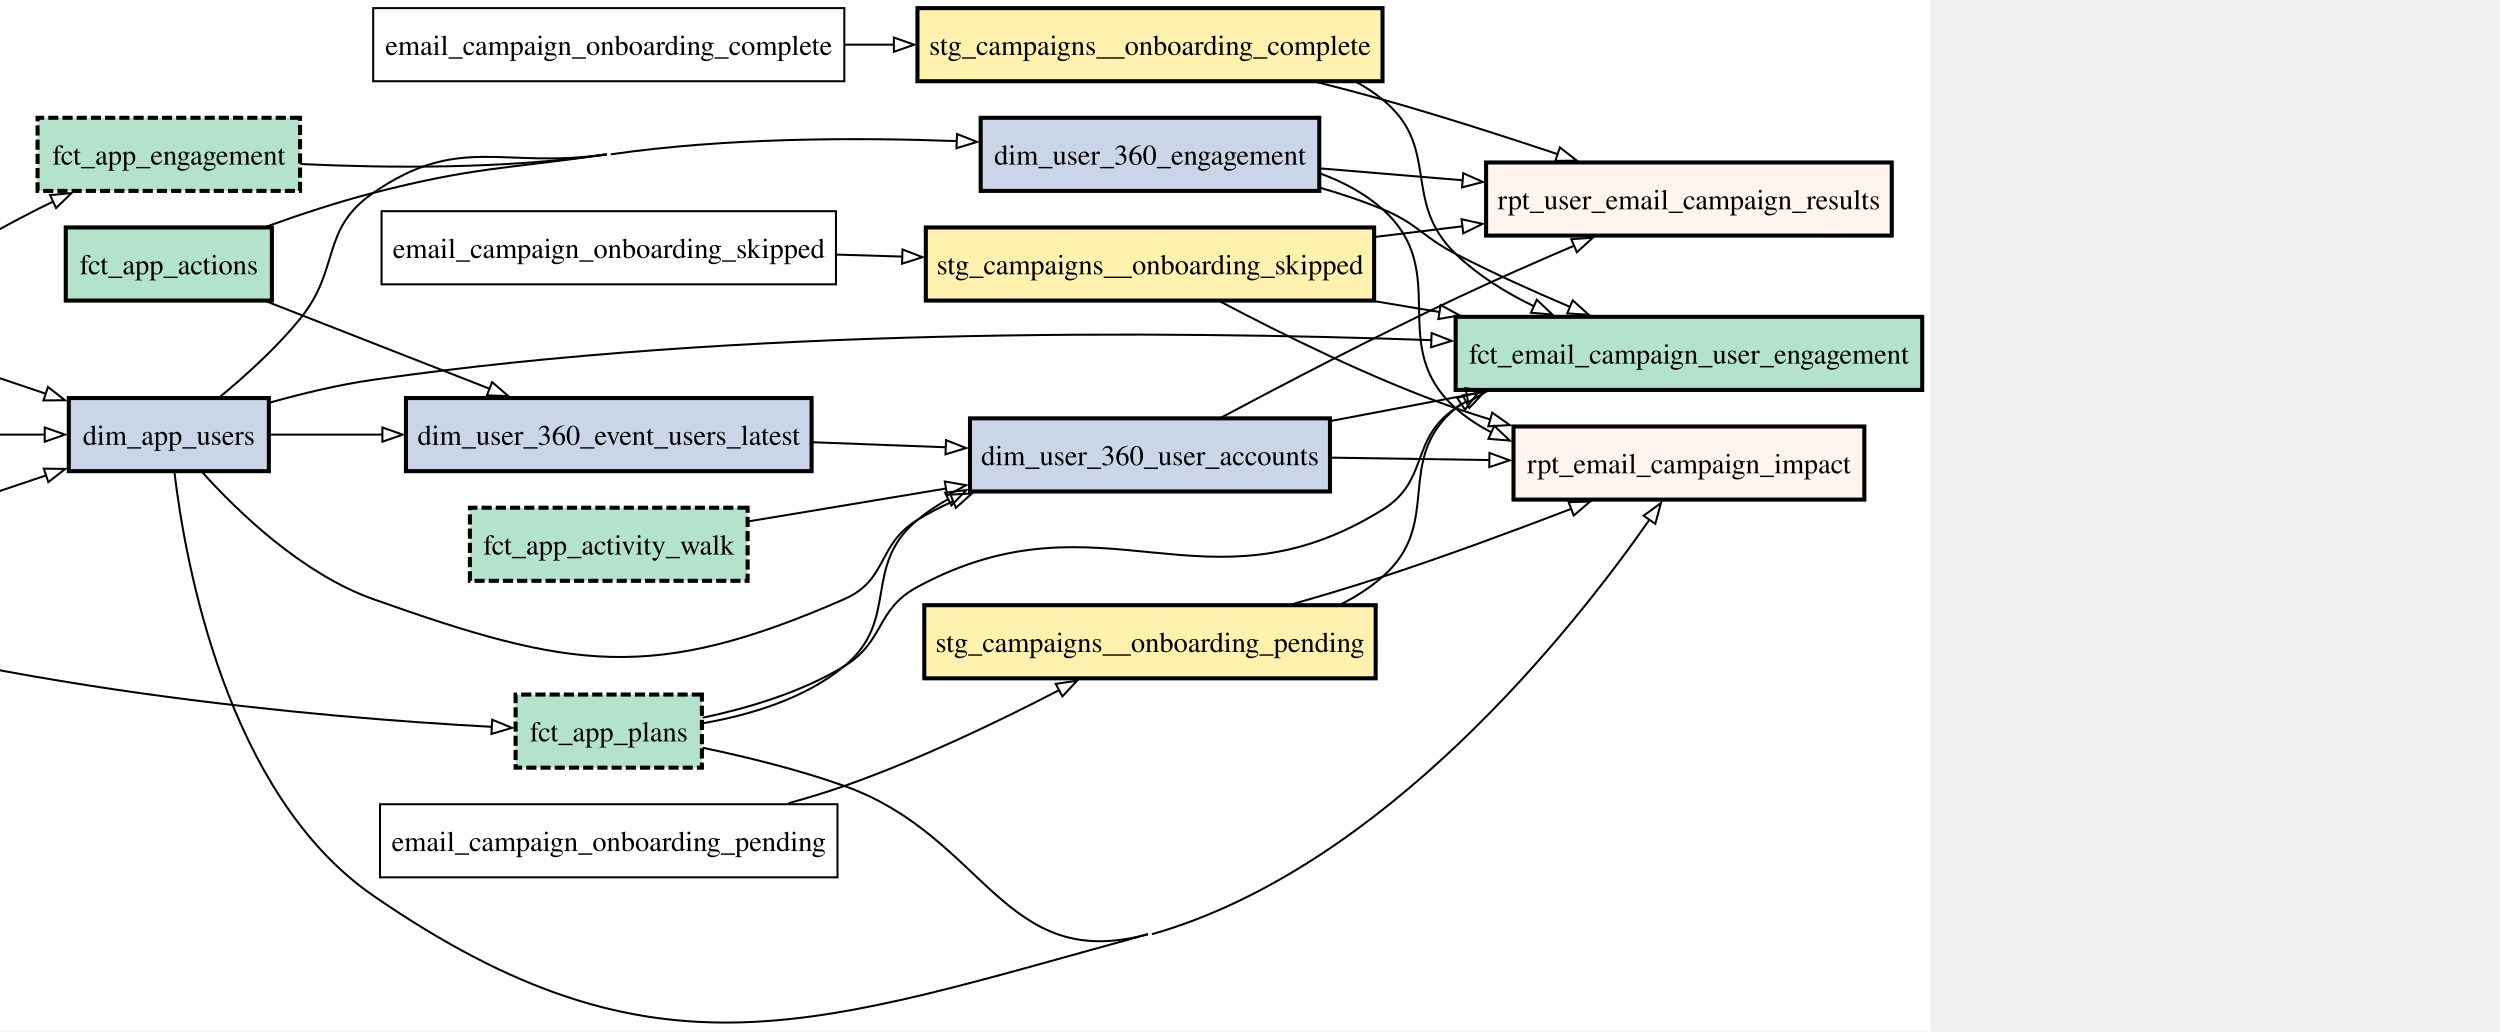
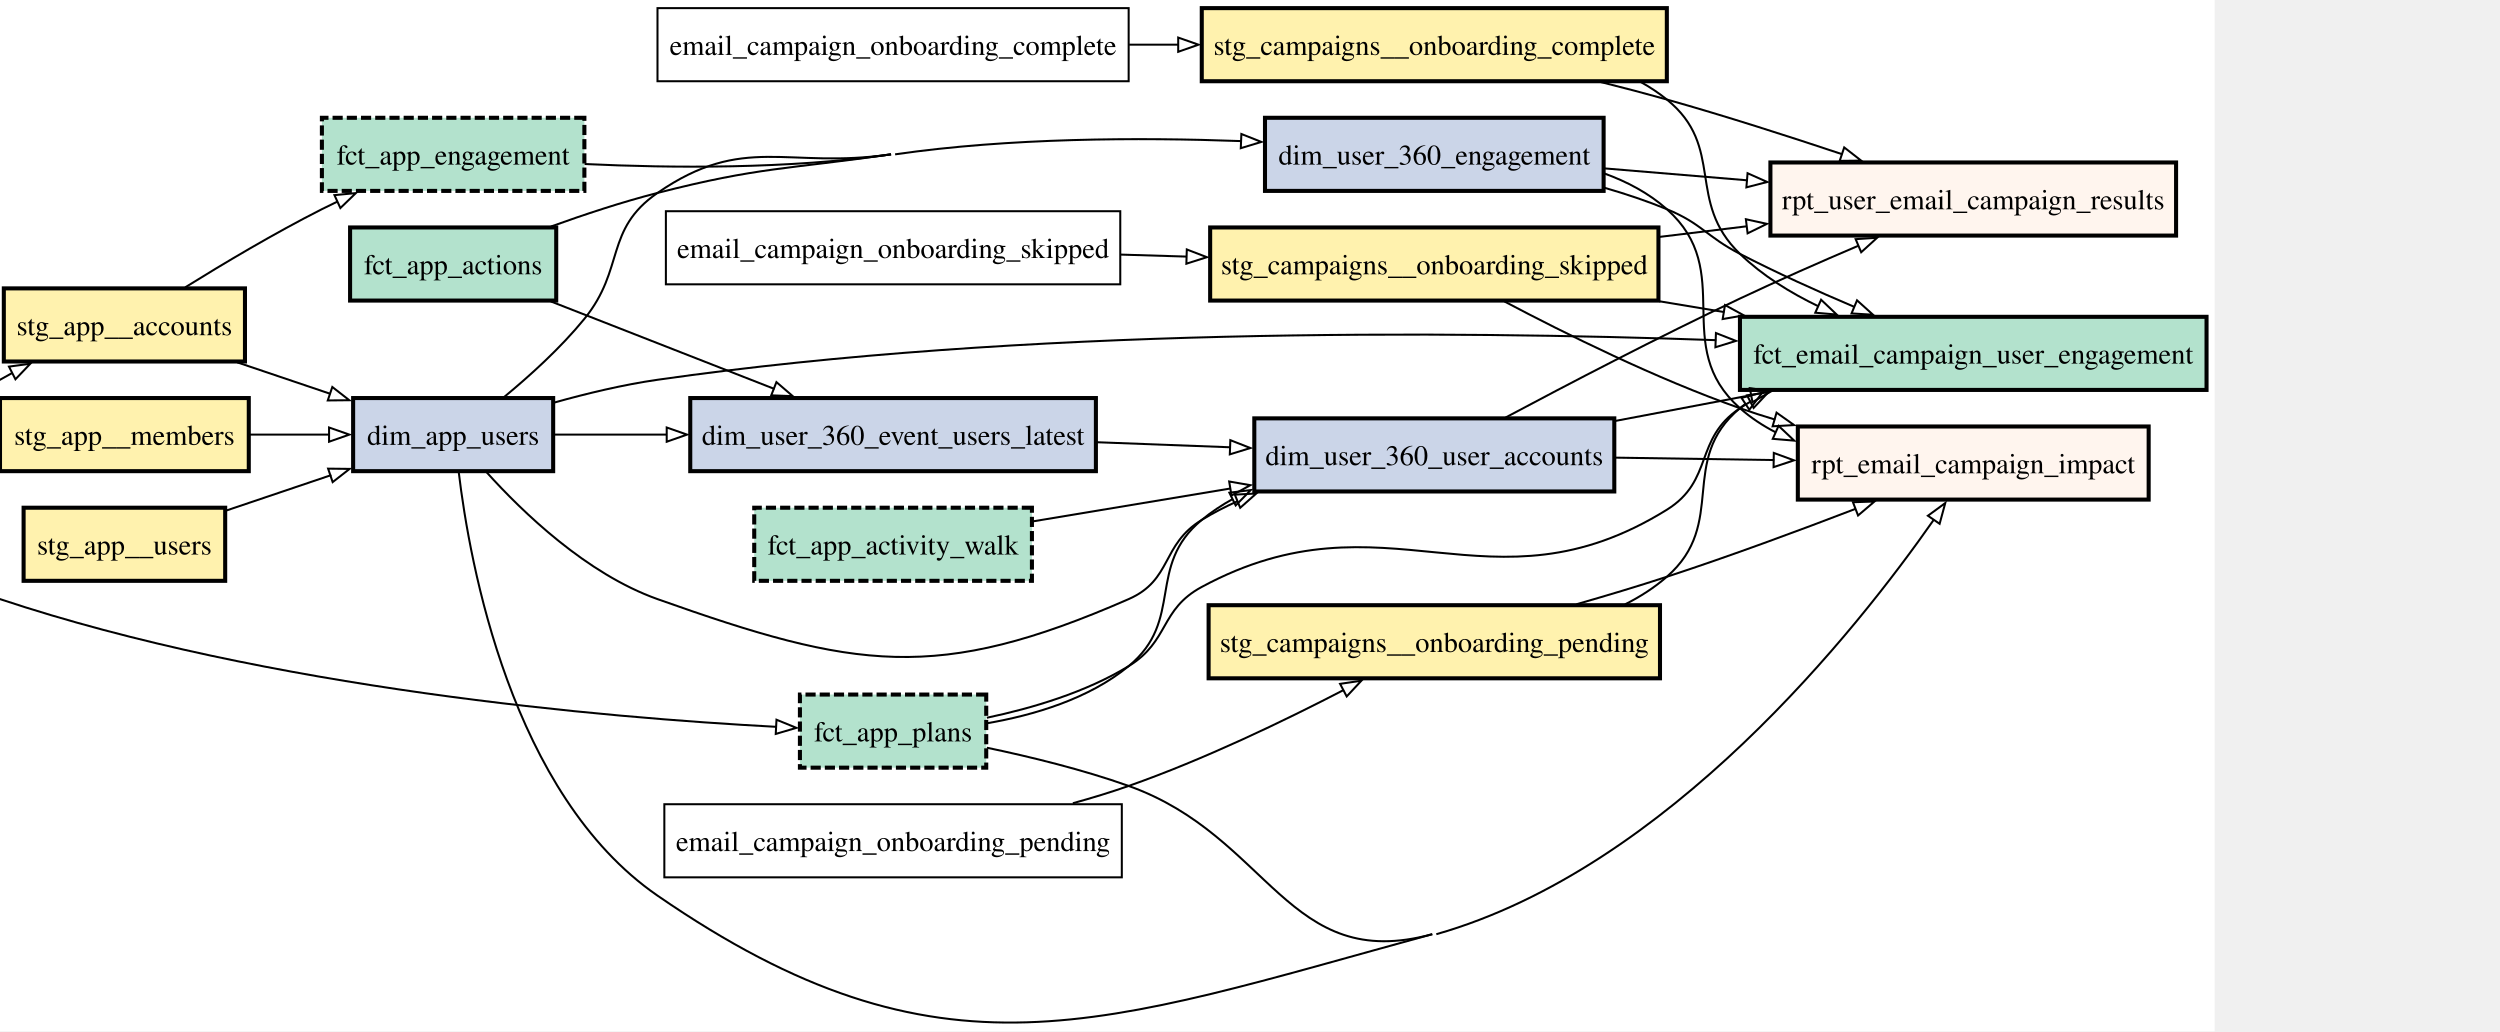
- <svg xmlns="http://www.w3.org/2000/svg" width="1231pt" height="508pt" viewBox="280.00 0.00 1231.00 508.00">
+ <svg xmlns="http://www.w3.org/2000/svg" width="1231pt" height="508pt" viewBox="280.00 0.00 951.00 508.00">
  <g id="graph0" class="graph" transform="scale(1 1) rotate(0) translate(4 503.82)">
    <polygon fill="white" stroke="none" points="-4,4 -4,-503.82 1226.5,-503.82 1226.5,4 -4,4" />
    <g id="node1" class="node">
      <polygon fill="#fff2ae" stroke="black" stroke-width="2" points="956.75,-499.82 727.75,-499.82 727.75,-463.82 956.75,-463.82 956.75,-499.82" />
      <text xml:space="preserve" text-anchor="middle" x="842.25" y="-476.77" font-family="Times,serif" font-size="14.00">stg_campaigns__onboarding_complete</text>
    </g>
    <g id="node2" class="node">
      <polygon fill="#b3e2cd" stroke="black" stroke-width="2" points="1222.5,-347.82 992.75,-347.82 992.75,-311.82 1222.5,-311.82 1222.5,-347.82" />
      <text xml:space="preserve" text-anchor="middle" x="1107.62" y="-324.77" font-family="Times,serif" font-size="14.00">fct_email_campaign_user_engagement</text>
    </g>
    <g id="edge1" class="edge">
      <path fill="none" stroke="black" d="M944.1,-463.33C948.57,-460.83 952.82,-458.01 956.75,-454.82 985.79,-431.29 965.85,-404.77 992.75,-378.82 1003.78,-368.18 1017.49,-359.67 1031.53,-352.92" />
      <polygon fill="none" stroke="black" points="1032.71,-356.23 1040.39,-348.94 1029.84,-349.84 1032.71,-356.23" />
    </g>
    <g id="node3" class="node">
      <polygon fill="seashell" stroke="black" stroke-width="2" points="1207.5,-423.82 1007.75,-423.82 1007.75,-387.82 1207.5,-387.82 1207.5,-423.82" />
      <text xml:space="preserve" text-anchor="middle" x="1107.62" y="-400.77" font-family="Times,serif" font-size="14.00">rpt_user_email_campaign_results</text>
    </g>
    <g id="edge2" class="edge">
      <path fill="none" stroke="black" d="M924.37,-463.38C935.29,-460.65 946.32,-457.76 956.75,-454.82 985.35,-446.76 1016.64,-436.72 1043.2,-427.84" />
      <polygon fill="none" stroke="black" points="1044.09,-431.23 1052.45,-424.72 1041.86,-424.6 1044.09,-431.23" />
    </g>
    <g id="node4" class="node">
      <polygon fill="none" stroke="black" points="691.75,-499.82 459.75,-499.82 459.75,-463.82 691.75,-463.82 691.75,-499.82" />
      <text xml:space="preserve" text-anchor="middle" x="575.75" y="-476.77" font-family="Times,serif" font-size="14.00">email_campaign_onboarding_complete</text>
    </g>
    <g id="edge3" class="edge">
      <path fill="none" stroke="black" d="M691.99,-481.82C700.04,-481.82 708.17,-481.82 716.26,-481.82" />
      <polygon fill="none" stroke="black" points="716.15,-485.32 726.15,-481.82 716.15,-478.32 716.15,-485.32" />
    </g>
    <g id="node5" class="node">
      <polygon fill="#fff2ae" stroke="black" stroke-width="2" points="100,-272.82 0,-272.82 0,-236.82 100,-236.82 100,-272.82" />
      <text xml:space="preserve" text-anchor="middle" x="50" y="-249.77" font-family="Times,serif" font-size="14.00">stg_app__plans</text>
    </g>
    <g id="node6" class="node">
      <polygon fill="#fff2ae" stroke="black" stroke-width="2" points="256.62,-361.82 137.88,-361.82 137.88,-325.82 256.62,-325.82 256.62,-361.82" />
      <text xml:space="preserve" text-anchor="middle" x="197.25" y="-338.77" font-family="Times,serif" font-size="14.00">stg_app__accounts</text>
    </g>
    <g id="edge4" class="edge">
      <path fill="none" stroke="black" d="M73.56,-273.29C90.2,-286.4 113.72,-303.89 136,-316.82 138.01,-317.99 140.09,-319.14 142.2,-320.27" />
      <polygon fill="none" stroke="black" points="140.42,-323.3 150.92,-324.72 143.6,-317.06 140.42,-323.3" />
    </g>
    <g id="node7" class="node">
      <polygon fill="#b3e2cd" stroke="black" stroke-width="2" stroke-dasharray="5,2" points="621.62,-161.82 529.88,-161.82 529.88,-125.82 621.62,-125.82 621.62,-161.82" />
      <text xml:space="preserve" text-anchor="middle" x="575.75" y="-138.77" font-family="Times,serif" font-size="14.00">fct_app_plans</text>
    </g>
    <g id="edge5" class="edge">
      <path fill="none" stroke="black" d="M78.98,-236.45C95.04,-226.75 115.94,-215.5 136,-208.82 268.4,-164.72 433.22,-150.48 518.21,-145.93" />
      <polygon fill="none" stroke="black" points="518.34,-149.43 528.15,-145.42 517.98,-142.44 518.34,-149.43" />
    </g>
    <g id="node13" class="node">
      <polygon fill="#cbd5e8" stroke="black" stroke-width="2" points="408.38,-307.82 309.88,-307.82 309.88,-271.82 408.38,-271.82 408.38,-307.82" />
      <text xml:space="preserve" text-anchor="middle" x="359.12" y="-284.77" font-family="Times,serif" font-size="14.00">dim_app_users</text>
    </g>
    <g id="edge27" class="edge">
      <path fill="none" stroke="black" d="M252.82,-325.39C267.6,-320.4 283.67,-314.97 298.69,-309.89" />
      <polygon fill="none" stroke="black" points="299.63,-313.27 307.99,-306.75 297.39,-306.64 299.63,-313.27" />
    </g>
    <g id="node16" class="node">
      <polygon fill="#b3e2cd" stroke="black" stroke-width="2" stroke-dasharray="5,2" points="423.75,-445.82 294.5,-445.82 294.5,-409.82 423.75,-409.82 423.75,-445.82" />
      <text xml:space="preserve" text-anchor="middle" x="359.12" y="-422.77" font-family="Times,serif" font-size="14.00">fct_app_engagement</text>
    </g>
    <g id="edge28" class="edge">
      <path fill="none" stroke="black" d="M227.17,-362.32C245.99,-374.01 271.27,-389.08 294.5,-400.82 297.03,-402.1 299.63,-403.37 302.28,-404.63" />
      <polygon fill="none" stroke="black" points="300.68,-407.74 311.23,-408.74 303.6,-401.38 300.68,-407.74" />
    </g>
    <g id="edge31" class="edge">
      <path fill="none" stroke="black" d="M621.94,-150.4C644.15,-155.08 670.62,-162.91 691.75,-175.82 711.88,-188.12 706.99,-203.62 727.75,-214.82 818.54,-263.82 869.1,-198.4 956.75,-252.82 980.01,-267.26 969.99,-287.59 992.75,-302.82 994.55,-304.03 996.41,-305.18 998.3,-306.28" />
      <polygon fill="none" stroke="black" points="996.24,-309.16 1006.73,-310.68 999.48,-302.95 996.24,-309.16" />
    </g>
    <g id="node14" class="node">
      <polygon fill="#cbd5e8" stroke="black" stroke-width="2" points="930.88,-297.82 753.62,-297.82 753.62,-261.82 930.88,-261.82 930.88,-297.82" />
      <text xml:space="preserve" text-anchor="middle" x="842.25" y="-274.77" font-family="Times,serif" font-size="14.00">dim_user_360_user_accounts</text>
    </g>
    <g id="edge32" class="edge">
      <path fill="none" stroke="black" d="M621.97,-147.68C644.98,-151.65 672.16,-159.67 691.75,-175.82 719.36,-198.57 700.18,-225.02 727.75,-247.82 732.48,-251.73 737.67,-255.17 743.13,-258.19" />
      <polygon fill="none" stroke="black" points="741.35,-261.21 751.87,-262.51 744.45,-254.94 741.35,-261.21" />
    </g>
    <g id="node15" class="node">
      <polygon fill="seashell" stroke="black" stroke-width="2" points="1194,-293.82 1021.25,-293.82 1021.25,-257.82 1194,-257.82 1194,-293.82" />
      <text xml:space="preserve" text-anchor="middle" x="1107.62" y="-270.77" font-family="Times,serif" font-size="14.00">rpt_email_campaign_impact</text>
    </g>
    <g id="edge33" class="edge">
      <path fill="none" stroke="black" d="M621.93,-135.65C643.41,-131.15 669.25,-124.84 691.75,-116.82 761.4,-91.99 769.92,-24.35 841.25,-43.82" />
    </g>
    <g id="node8" class="node">
      <polygon fill="#b3e2cd" stroke="black" stroke-width="2" points="409.88,-391.82 308.38,-391.82 308.38,-355.82 409.88,-355.82 409.88,-391.82" />
      <text xml:space="preserve" text-anchor="middle" x="359.12" y="-368.77" font-family="Times,serif" font-size="14.00">fct_app_actions</text>
    </g>
    <g id="node9" class="node">
      <polygon fill="#cbd5e8" stroke="black" stroke-width="2" points="925.62,-445.82 758.88,-445.82 758.88,-409.82 925.62,-409.82 925.62,-445.82" />
      <text xml:space="preserve" text-anchor="middle" x="842.25" y="-422.77" font-family="Times,serif" font-size="14.00">dim_user_360_engagement</text>
    </g>
    <g id="edge6" class="edge">
      <path fill="none" stroke="black" d="M407.24,-392.26C423.67,-398.19 442.35,-404.36 459.75,-408.82 509.93,-421.68 523.48,-420.4 574.75,-427.82" />
    </g>
    <g id="node10" class="node">
      <polygon fill="#cbd5e8" stroke="black" stroke-width="2" points="675.62,-307.82 475.88,-307.82 475.88,-271.82 675.62,-271.82 675.62,-307.82" />
      <text xml:space="preserve" text-anchor="middle" x="575.75" y="-284.77" font-family="Times,serif" font-size="14.00">dim_user_360_event_users_latest</text>
    </g>
    <g id="edge7" class="edge">
      <path fill="none" stroke="black" d="M407.23,-355.39C439.66,-342.69 482.93,-325.76 517.38,-312.28" />
      <polygon fill="none" stroke="black" points="518.31,-315.67 526.35,-308.76 515.76,-309.15 518.31,-315.67" />
    </g>
    <g id="edge14" class="edge">
      <path fill="none" stroke="black" d="M926.05,-411.36C936.55,-408.33 947.01,-404.83 956.75,-400.82 974.09,-393.67 976.1,-387.44 992.75,-378.82 1010.73,-369.52 1030.86,-360.44 1049.15,-352.67" />
      <polygon fill="none" stroke="black" points="1050.4,-355.94 1058.27,-348.85 1047.7,-349.49 1050.4,-355.94" />
    </g>
    <g id="edge15" class="edge">
      <path fill="none" stroke="black" d="M925.86,-420.92C948.26,-419.05 972.87,-416.99 996.53,-415.02" />
      <polygon fill="none" stroke="black" points="996.5,-418.53 1006.17,-414.21 995.92,-411.56 996.5,-418.53" />
    </g>
    <g id="edge16" class="edge">
      <path fill="none" stroke="black" d="M925.86,-418.45C937.15,-414.37 947.89,-408.69 956.75,-400.82 991.45,-370.01 958.04,-333.62 992.75,-302.82 998.09,-298.09 1004.1,-294.14 1010.51,-290.86" />
      <polygon fill="none" stroke="black" points="1011.77,-294.13 1019.47,-286.85 1008.91,-287.74 1011.77,-294.13" />
    </g>
    <g id="edge35" class="edge">
      <path fill="none" stroke="black" d="M675.99,-286.07C697.49,-285.26 720.23,-284.4 741.73,-283.58" />
      <polygon fill="none" stroke="black" points="741.82,-287.08 751.68,-283.21 741.56,-280.09 741.82,-287.08" />
    </g>
    <g id="node11" class="node">
      <polygon fill="none" stroke="black" points="687.62,-399.82 463.88,-399.82 463.88,-363.82 687.62,-363.82 687.62,-399.82" />
      <text xml:space="preserve" text-anchor="middle" x="575.75" y="-376.77" font-family="Times,serif" font-size="14.00">email_campaign_onboarding_skipped</text>
    </g>
    <g id="node12" class="node">
      <polygon fill="#fff2ae" stroke="black" stroke-width="2" points="952.62,-391.82 731.88,-391.82 731.88,-355.82 952.62,-355.82 952.62,-391.82" />
      <text xml:space="preserve" text-anchor="middle" x="842.25" y="-368.77" font-family="Times,serif" font-size="14.00">stg_campaigns__onboarding_skipped</text>
    </g>
    <g id="edge8" class="edge">
      <path fill="none" stroke="black" d="M687.77,-378.46C698.58,-378.14 709.58,-377.8 720.48,-377.47" />
      <polygon fill="none" stroke="black" points="720.38,-380.98 730.27,-377.18 720.17,-373.98 720.38,-380.98" />
    </g>
    <g id="edge24" class="edge">
      <path fill="none" stroke="black" d="M953.04,-355.48C963.62,-353.71 974.39,-351.91 985.08,-350.13" />
      <polygon fill="none" stroke="black" points="985.39,-353.62 994.68,-348.52 984.24,-346.72 985.39,-353.62" />
    </g>
    <g id="edge25" class="edge">
      <path fill="none" stroke="black" d="M953.04,-387.16C967.29,-388.89 981.9,-390.67 996.17,-392.4" />
      <polygon fill="none" stroke="black" points="995.67,-395.86 1006.02,-393.6 996.52,-388.92 995.67,-395.86" />
    </g>
    <g id="edge26" class="edge">
      <path fill="none" stroke="black" d="M876.82,-355.36C906.57,-339.62 951.55,-317.31 992.75,-302.82 998.38,-300.84 1004.22,-298.96 1010.14,-297.18" />
      <polygon fill="none" stroke="black" points="1010.77,-300.64 1019.42,-294.51 1008.84,-293.91 1010.77,-300.64" />
    </g>
    <g id="edge9" class="edge">
      <path fill="none" stroke="black" d="M408.78,-305.56C424.83,-310.06 442.9,-314.4 459.75,-316.82 639.5,-342.59 850.2,-340.99 981.07,-336.32" />
      <polygon fill="none" stroke="black" points="980.93,-339.83 990.79,-335.96 980.67,-332.83 980.93,-339.83" />
    </g>
    <g id="edge10" class="edge">
      <path fill="none" stroke="black" d="M384.17,-308.28C396.85,-318.74 412.14,-332.56 423.75,-346.82 443.86,-371.53 433.53,-390.72 459.75,-408.82 502.38,-438.25 523.48,-420.4 574.75,-427.82" />
      <path fill="none" stroke="black" d="M576.75,-427.82C632.94,-435.95 696.56,-436.22 747.32,-434.34" />
      <polygon fill="none" stroke="black" points="747.25,-437.84 757.09,-433.94 746.96,-430.85 747.25,-437.84" />
    </g>
    <g id="edge13" class="edge">
      <path fill="none" stroke="black" d="M408.83,-289.82C425.47,-289.82 444.83,-289.82 464.33,-289.82" />
      <polygon fill="none" stroke="black" points="464.29,-293.32 474.29,-289.82 464.29,-286.32 464.29,-293.32" />
    </g>
    <g id="edge11" class="edge">
      <path fill="none" stroke="black" d="M375.48,-271.42C393.34,-251.59 424.88,-221.21 459.75,-208.82 556.91,-174.31 597.3,-167.46 691.75,-208.82 713.36,-218.28 707.64,-235.49 727.75,-247.82 733.34,-251.25 739.31,-254.32 745.47,-257.07" />
      <polygon fill="none" stroke="black" points="744.02,-260.26 754.6,-260.82 746.68,-253.78 744.02,-260.26" />
    </g>
    <g id="edge12" class="edge">
      <path fill="none" stroke="black" d="M361.88,-271.37C367.22,-226.65 387.64,-112.53 459.75,-62.82 599.53,33.53 677.48,0.88 841.25,-43.82" />
      <path fill="none" stroke="black" d="M843.25,-43.82C957.45,-76.36 1050.4,-193.79 1088.28,-248.02" />
      <polygon fill="none" stroke="black" points="1085.3,-249.87 1093.85,-256.13 1091.07,-245.9 1085.3,-249.87" />
    </g>
    <g id="edge17" class="edge">
      <path fill="none" stroke="black" d="M931.32,-296.54C952.81,-300.62 976.05,-305.03 998.36,-309.27" />
      <polygon fill="none" stroke="black" points="997.61,-312.69 1008.09,-311.11 998.92,-305.81 997.61,-312.69" />
    </g>
    <g id="edge18" class="edge">
      <path fill="none" stroke="black" d="M877.35,-298.24C907.44,-314.28 952.62,-337.88 992.75,-356.82 1011.63,-365.73 1032.55,-374.92 1051.26,-382.91" />
      <polygon fill="none" stroke="black" points="1049.72,-386.06 1060.29,-386.74 1052.45,-379.61 1049.72,-386.06" />
    </g>
    <g id="edge19" class="edge">
      <path fill="none" stroke="black" d="M931.32,-278.48C956.46,-278.1 983.99,-277.68 1009.63,-277.29" />
      <polygon fill="none" stroke="black" points="1009.42,-280.8 1019.36,-277.15 1009.31,-273.8 1009.42,-280.8" />
    </g>
    <g id="edge20" class="edge">
      <path fill="none" stroke="black" d="M423.86,-423.06C466.74,-421.02 524.41,-420.54 574.75,-427.82" />
    </g>
    <g id="node17" class="node">
      <polygon fill="#fff2ae" stroke="black" stroke-width="2" points="258.5,-307.82 136,-307.82 136,-271.82 258.5,-271.82 258.5,-307.82" />
      <text xml:space="preserve" text-anchor="middle" x="197.25" y="-284.77" font-family="Times,serif" font-size="14.00">stg_app__members</text>
    </g>
    <g id="edge21" class="edge">
      <path fill="none" stroke="black" d="M258.69,-289.82C271.69,-289.82 285.41,-289.82 298.38,-289.82" />
      <polygon fill="none" stroke="black" points="298.03,-293.32 308.03,-289.82 298.03,-286.32 298.03,-293.32" />
    </g>
    <g id="node18" class="node">
      <polygon fill="#fff2ae" stroke="black" stroke-width="2" points="953.38,-205.82 731.12,-205.82 731.12,-169.82 953.38,-169.82 953.38,-205.82" />
      <text xml:space="preserve" text-anchor="middle" x="842.25" y="-182.77" font-family="Times,serif" font-size="14.00">stg_campaigns__onboarding_pending</text>
    </g>
    <g id="edge22" class="edge">
      <path fill="none" stroke="black" d="M936.13,-206.21C943.57,-209.95 950.58,-214.43 956.75,-219.82 987.03,-246.28 961.92,-277 992.75,-302.82 993.7,-303.62 994.68,-304.4 995.67,-305.15" />
      <polygon fill="none" stroke="black" points="993.51,-307.92 1003.78,-310.52 997.37,-302.08 993.51,-307.92" />
    </g>
    <g id="edge23" class="edge">
      <path fill="none" stroke="black" d="M912.25,-206.29C927,-210.51 942.45,-215.14 956.75,-219.82 987.75,-229.96 1021.84,-242.58 1049.66,-253.27" />
      <polygon fill="none" stroke="black" points="1048.39,-256.53 1058.98,-256.87 1050.91,-250 1048.39,-256.53" />
    </g>
    <g id="node19" class="node">
      <polygon fill="#b3e2cd" stroke="black" stroke-width="2" stroke-dasharray="5,2" points="644.12,-253.82 507.38,-253.82 507.38,-217.82 644.12,-217.82 644.12,-253.82" />
      <text xml:space="preserve" text-anchor="middle" x="575.75" y="-230.77" font-family="Times,serif" font-size="14.00">fct_app_activity_walk</text>
    </g>
    <g id="edge29" class="edge">
      <path fill="none" stroke="black" d="M644.52,-247.09C674.1,-252.01 709.37,-257.88 741.82,-263.28" />
      <polygon fill="none" stroke="black" points="741.24,-266.73 751.68,-264.92 742.39,-259.83 741.24,-266.73" />
    </g>
    <g id="node20" class="node">
      <polygon fill="none" stroke="black" points="688.38,-107.82 463.12,-107.82 463.12,-71.82 688.38,-71.82 688.38,-107.82" />
      <text xml:space="preserve" text-anchor="middle" x="575.75" y="-84.77" font-family="Times,serif" font-size="14.00">email_campaign_onboarding_pending</text>
    </g>
    <g id="edge30" class="edge">
      <path fill="none" stroke="black" d="M664.28,-108.31C673.63,-110.89 682.94,-113.73 691.75,-116.82 728.62,-129.74 768.5,-148.96 797.79,-164.15" />
      <polygon fill="none" stroke="black" points="795.86,-167.09 806.34,-168.63 799.11,-160.89 795.86,-167.09" />
    </g>
    <g id="node21" class="node">
      <polygon fill="#fff2ae" stroke="black" stroke-width="2" points="246.88,-253.82 147.62,-253.82 147.62,-217.82 246.88,-217.82 246.88,-253.82" />
      <text xml:space="preserve" text-anchor="middle" x="197.25" y="-230.77" font-family="Times,serif" font-size="14.00">stg_app__users</text>
    </g>
    <g id="edge34" class="edge">
      <path fill="none" stroke="black" d="M247.09,-252.32C263.51,-257.86 282.01,-264.11 299.14,-269.9" />
      <polygon fill="none" stroke="black" points="297.56,-273.06 308.15,-272.94 299.8,-266.43 297.56,-273.06" />
    </g>
  </g>
</svg>
